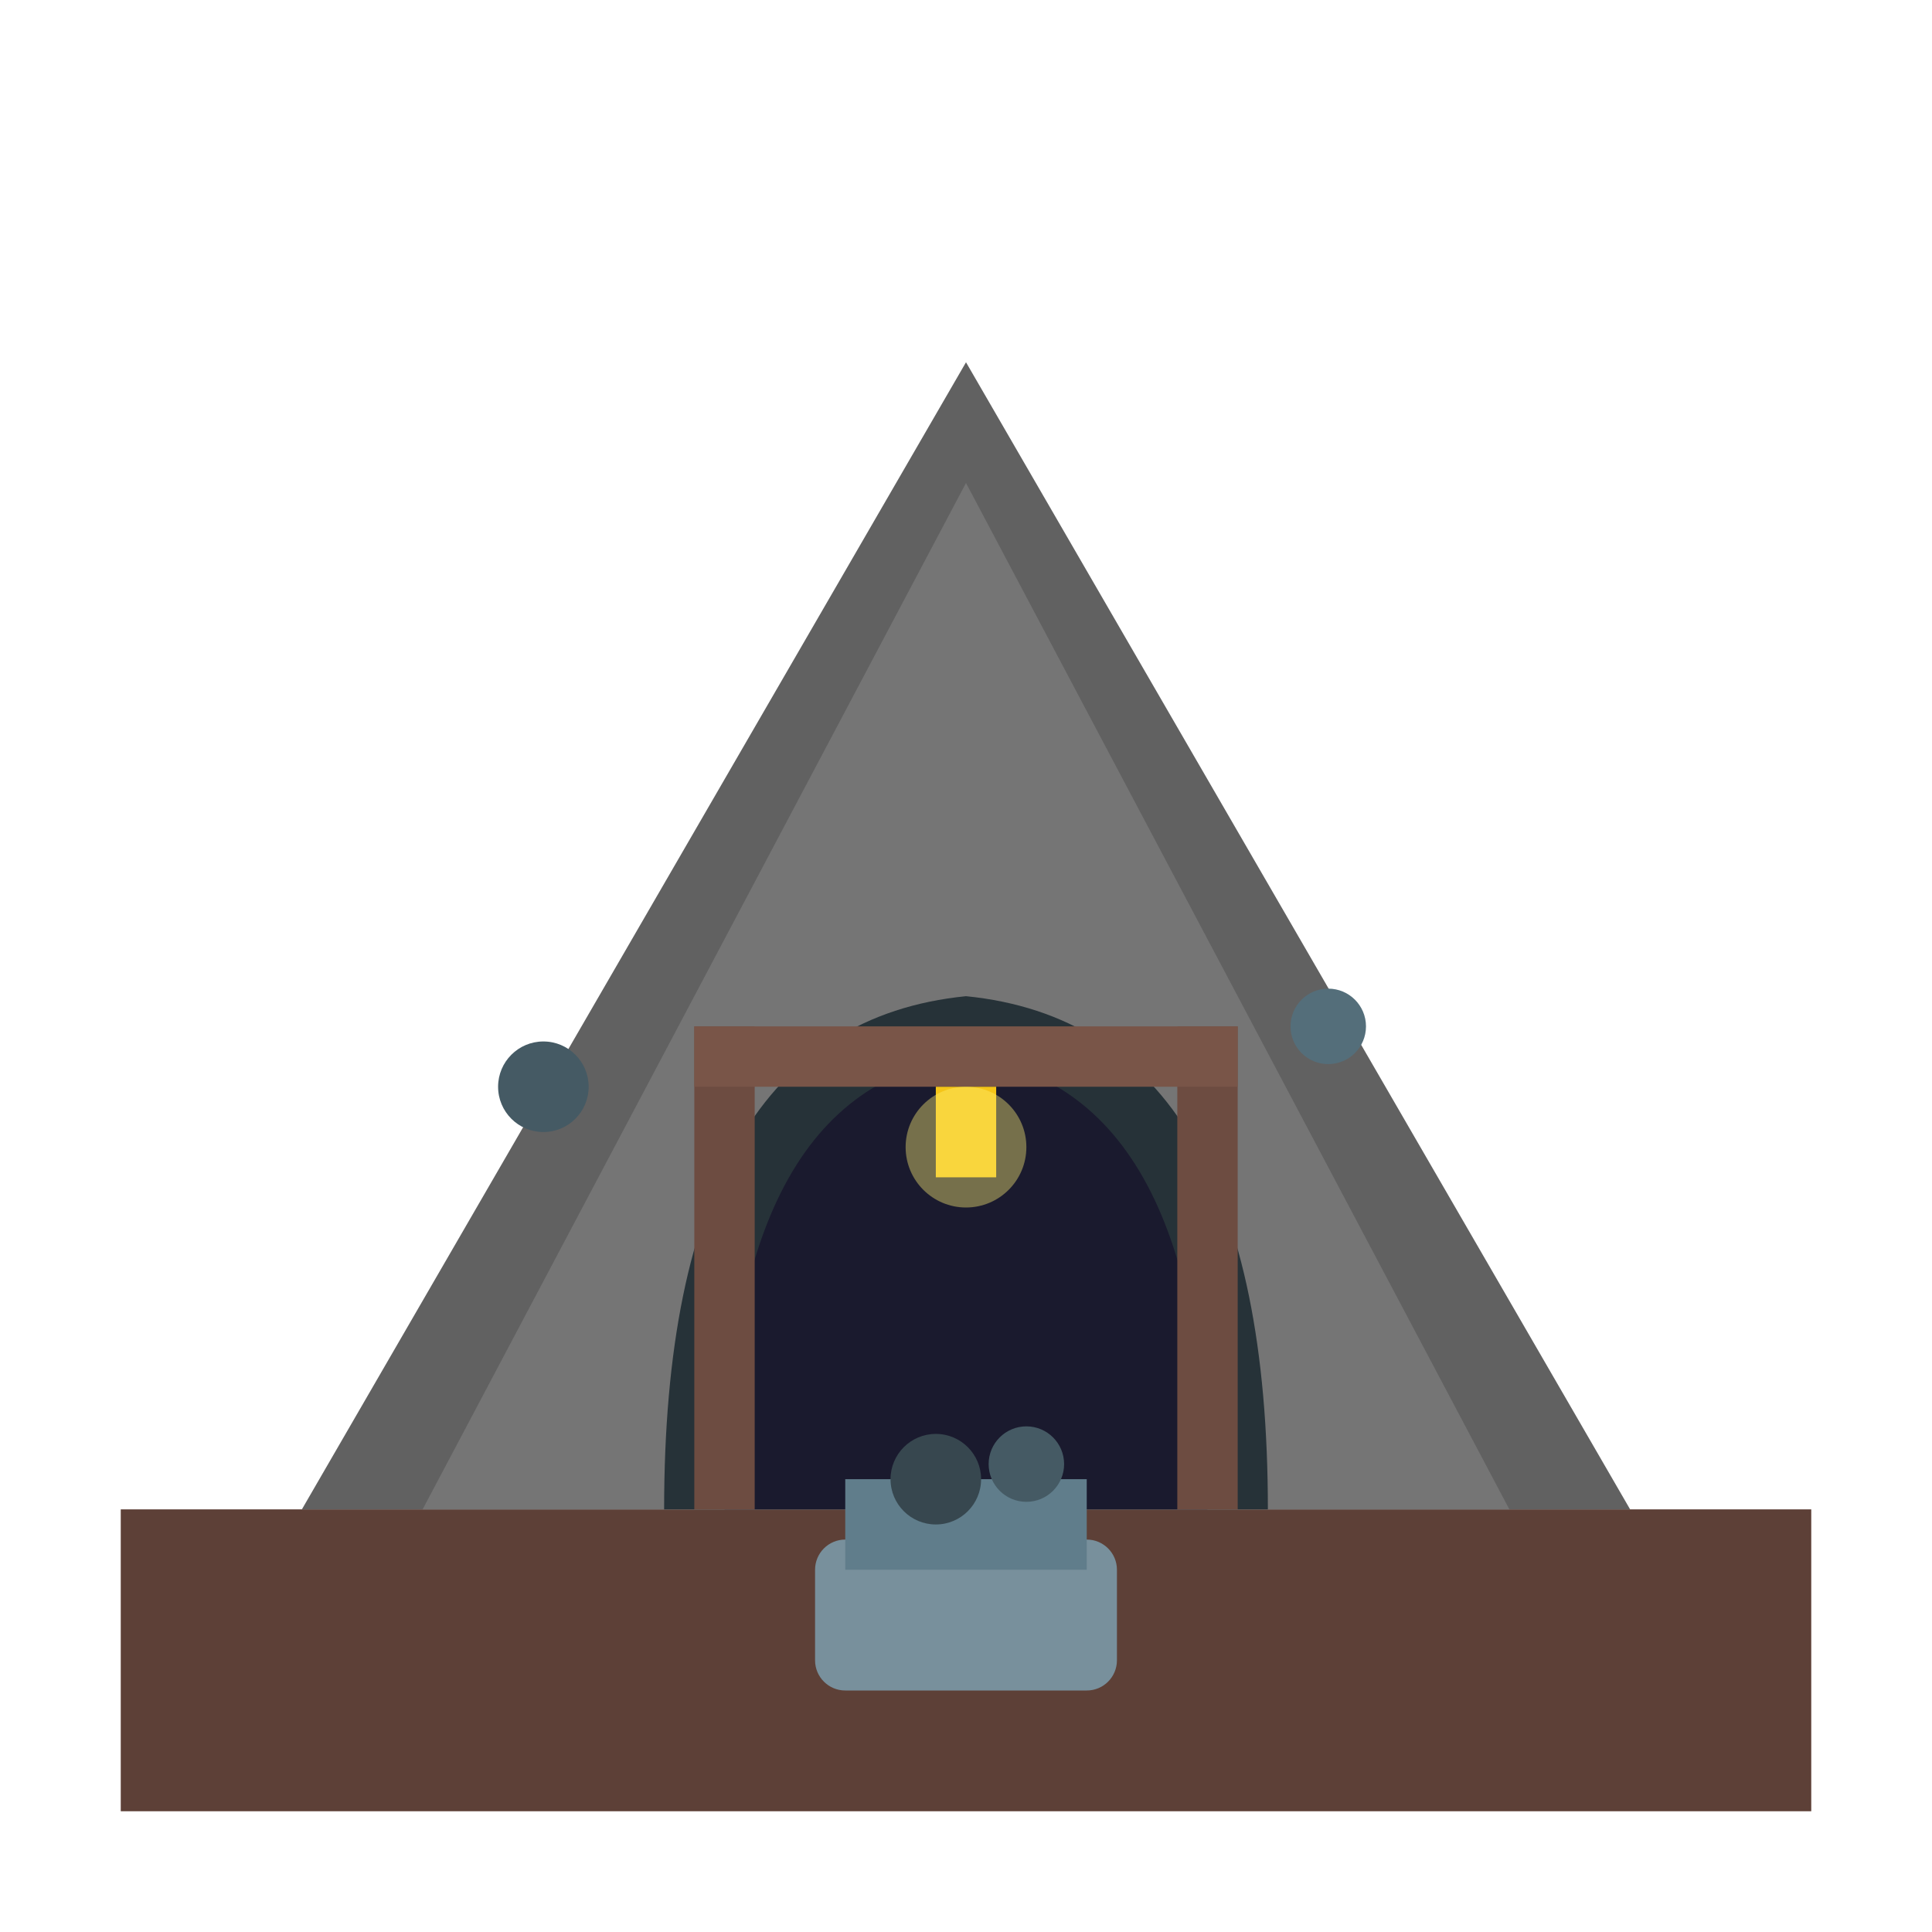
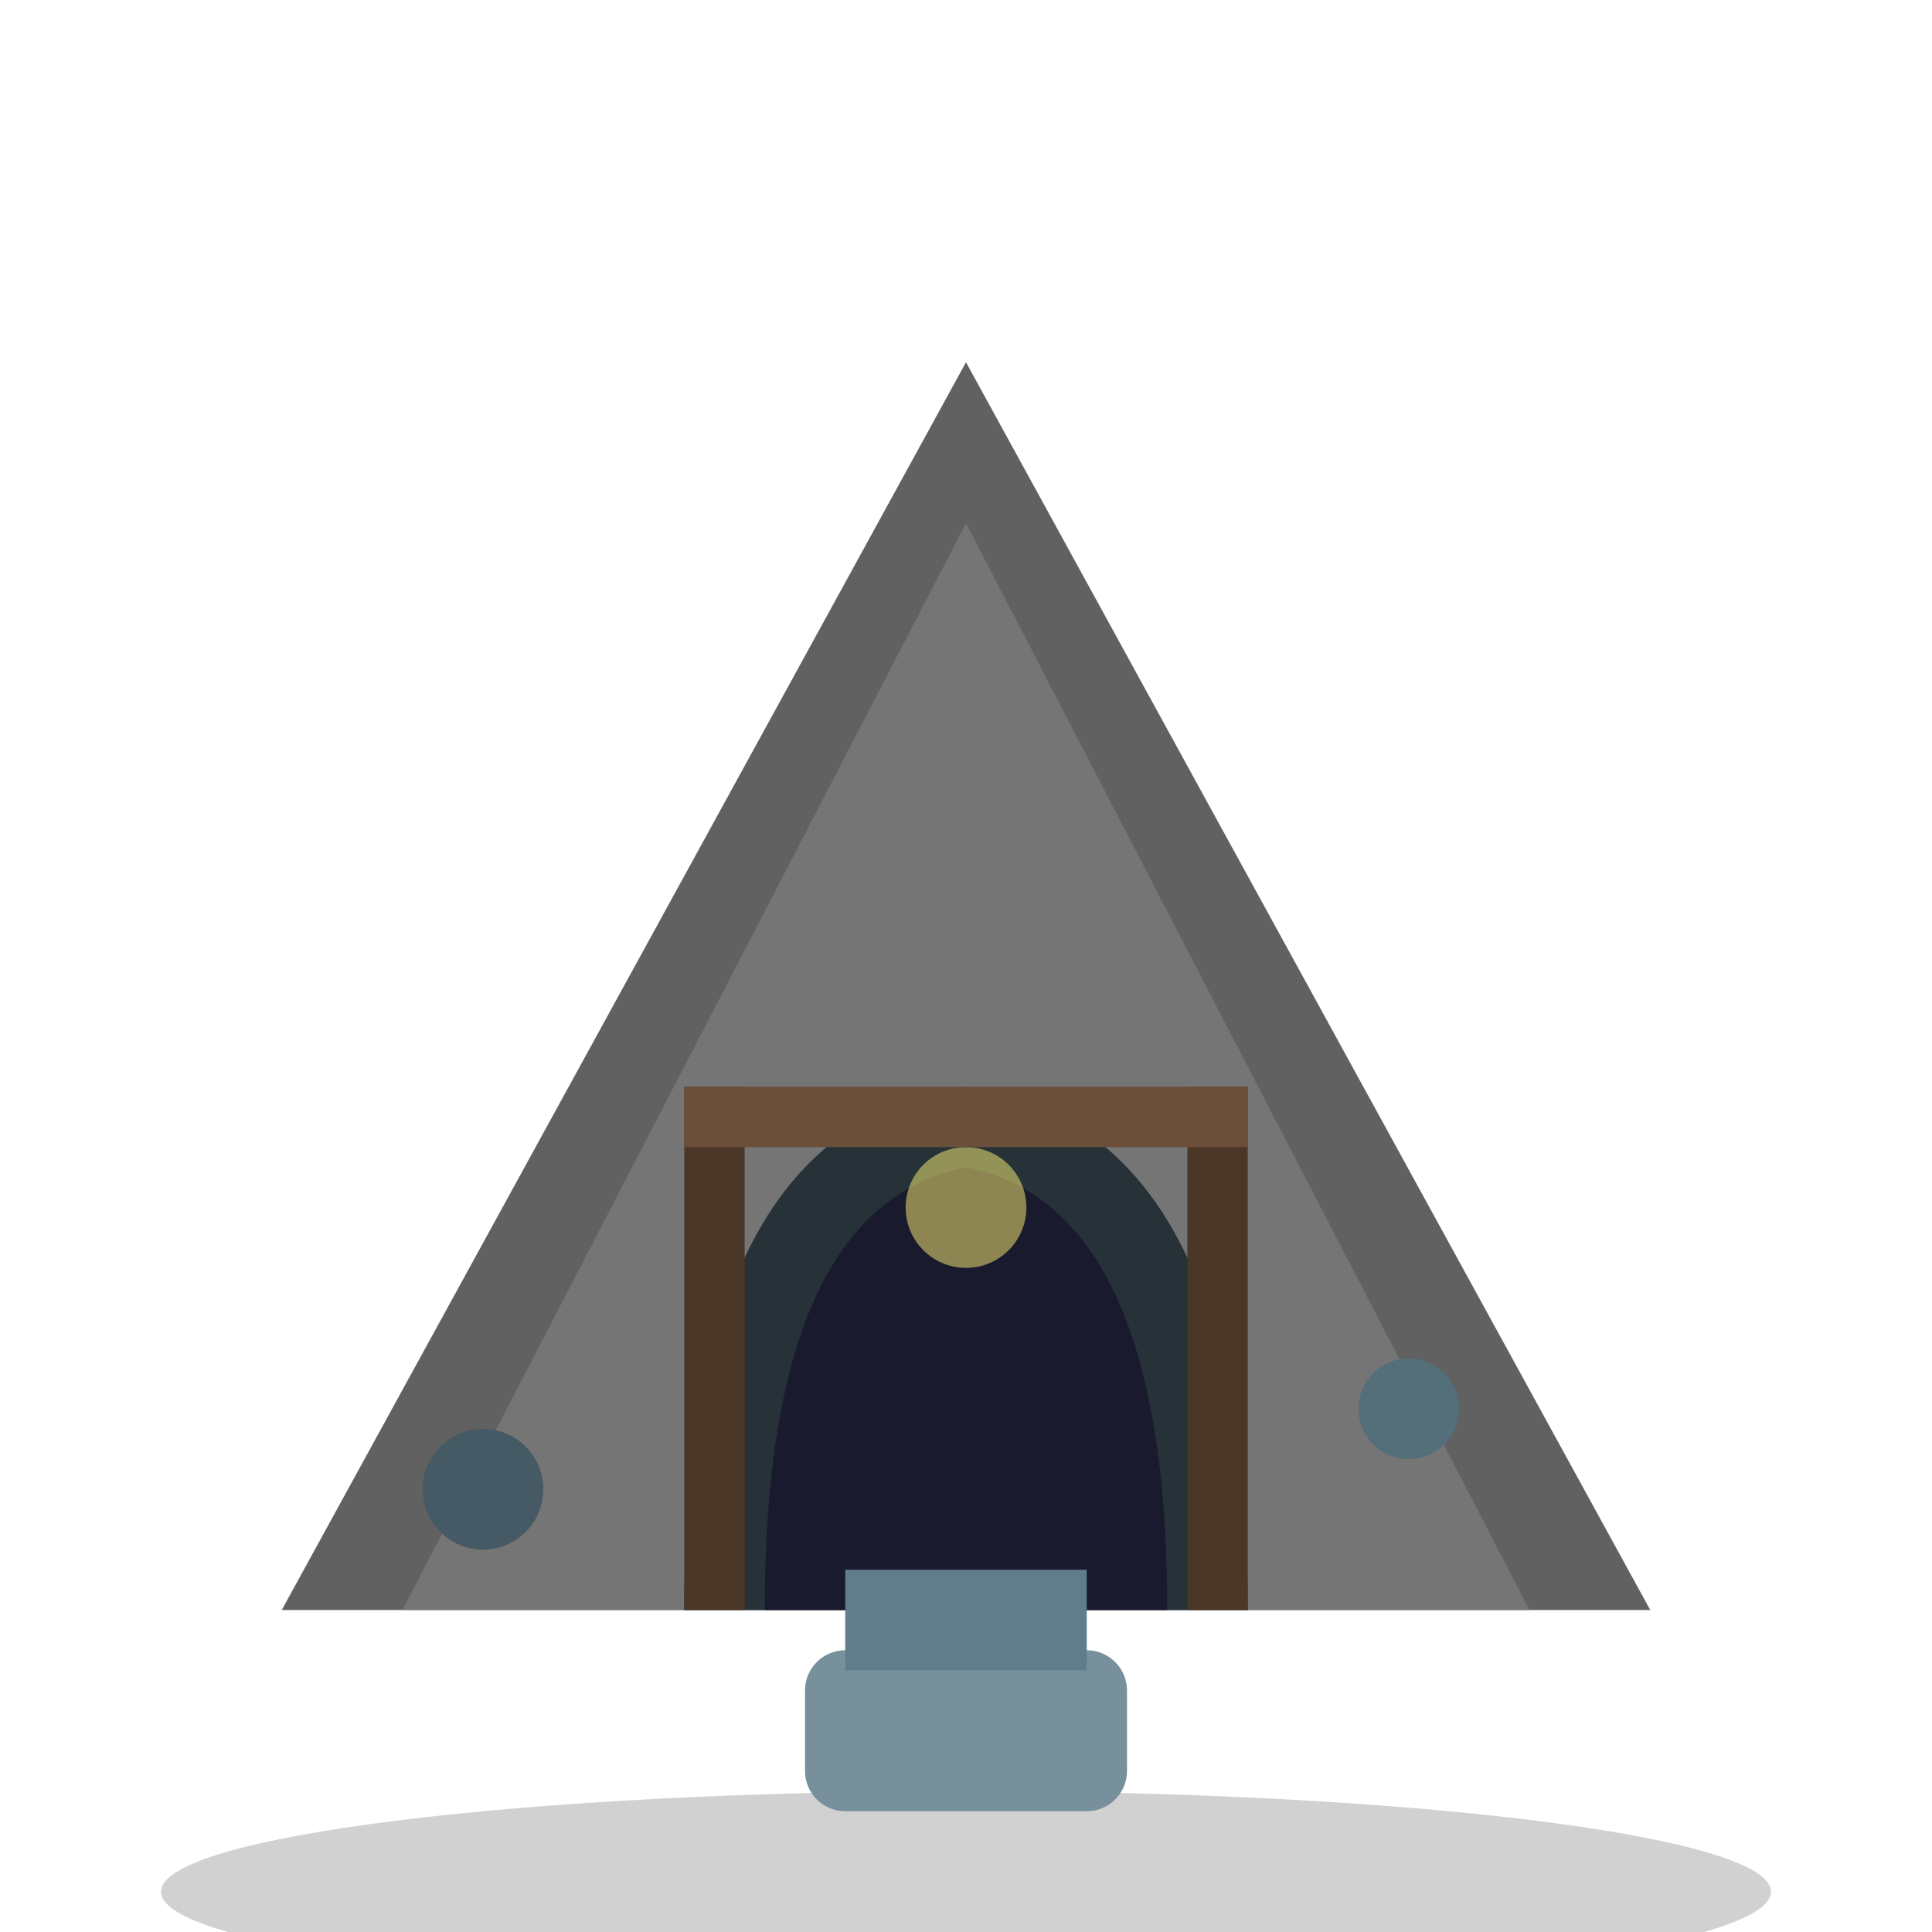
- <svg xmlns="http://www.w3.org/2000/svg" viewBox="0 0 128 128">
-   <rect x="8" y="100" width="112" height="20" fill="#5D4037" />
-   <polygon points="20,100 64,24 108,100" fill="#616161" />
-   <polygon points="28,100 64,32 100,100" fill="#757575" />
-   <path d="M44,100 Q44,68 64,66 Q84,68 84,100 Z" fill="#263238" />
-   <path d="M48,100 Q48,72 64,70 Q80,72 80,100 Z" fill="#1a1a2e" />
-   <rect x="54" y="102" width="20" height="10" rx="2" fill="#78909C" />
-   <rect x="56" y="98" width="16" height="6" fill="#607D8B" />
-   <circle cx="62" cy="98" r="3" fill="#37474F" />
-   <circle cx="68" cy="97" r="2.5" fill="#455A64" />
-   <rect x="46" y="68" width="4" height="32" fill="#6D4C41" />
-   <rect x="78" y="68" width="4" height="32" fill="#6D4C41" />
-   <rect x="46" y="68" width="36" height="4" fill="#795548" />
-   <rect x="62" y="72" width="4" height="6" fill="#F5C518" />
-   <circle cx="64" cy="76" r="4" fill="#FFF176" opacity="0.4" />
-   <circle cx="36" cy="72" r="3" fill="#455A64" />
-   <circle cx="88" cy="68" r="2.5" fill="#546E7A" />
+ <svg xmlns="http://www.w3.org/2000/svg" viewBox="0 0 96 96">
+   <ellipse cx="48" cy="94" rx="40" ry="5" fill="rgba(0,0,0,0.18)" />
+   <polygon points="14,80 48,18 82,80" fill="#616161" />
+   <polygon points="20,80 48,26 76,80" fill="#757575" />
+   <path d="M34,80 Q34,56 48,54 Q62,56 62,80 Z" fill="#263238" />
+   <path d="M38,80 Q38,60 48,58 Q58,60 58,80 Z" fill="#1a1a2e" />
+   <rect x="40" y="82" width="16" height="8" rx="2" fill="#78909C" />
+   <rect x="42" y="78" width="12" height="5" fill="#607D8B" />
+   <circle cx="48" cy="60" r="3" fill="#FFF176" opacity="0.5" />
+   <rect x="34" y="54" width="3" height="26" fill="#4A3728" />
+   <rect x="59" y="54" width="3" height="26" fill="#4A3728" />
+   <rect x="34" y="54" width="28" height="3" fill="#6B4F3A" />
+   <circle cx="24" cy="74" r="3" fill="#455A64" />
+   <circle cx="70" cy="70" r="2.5" fill="#546E7A" />
</svg>
